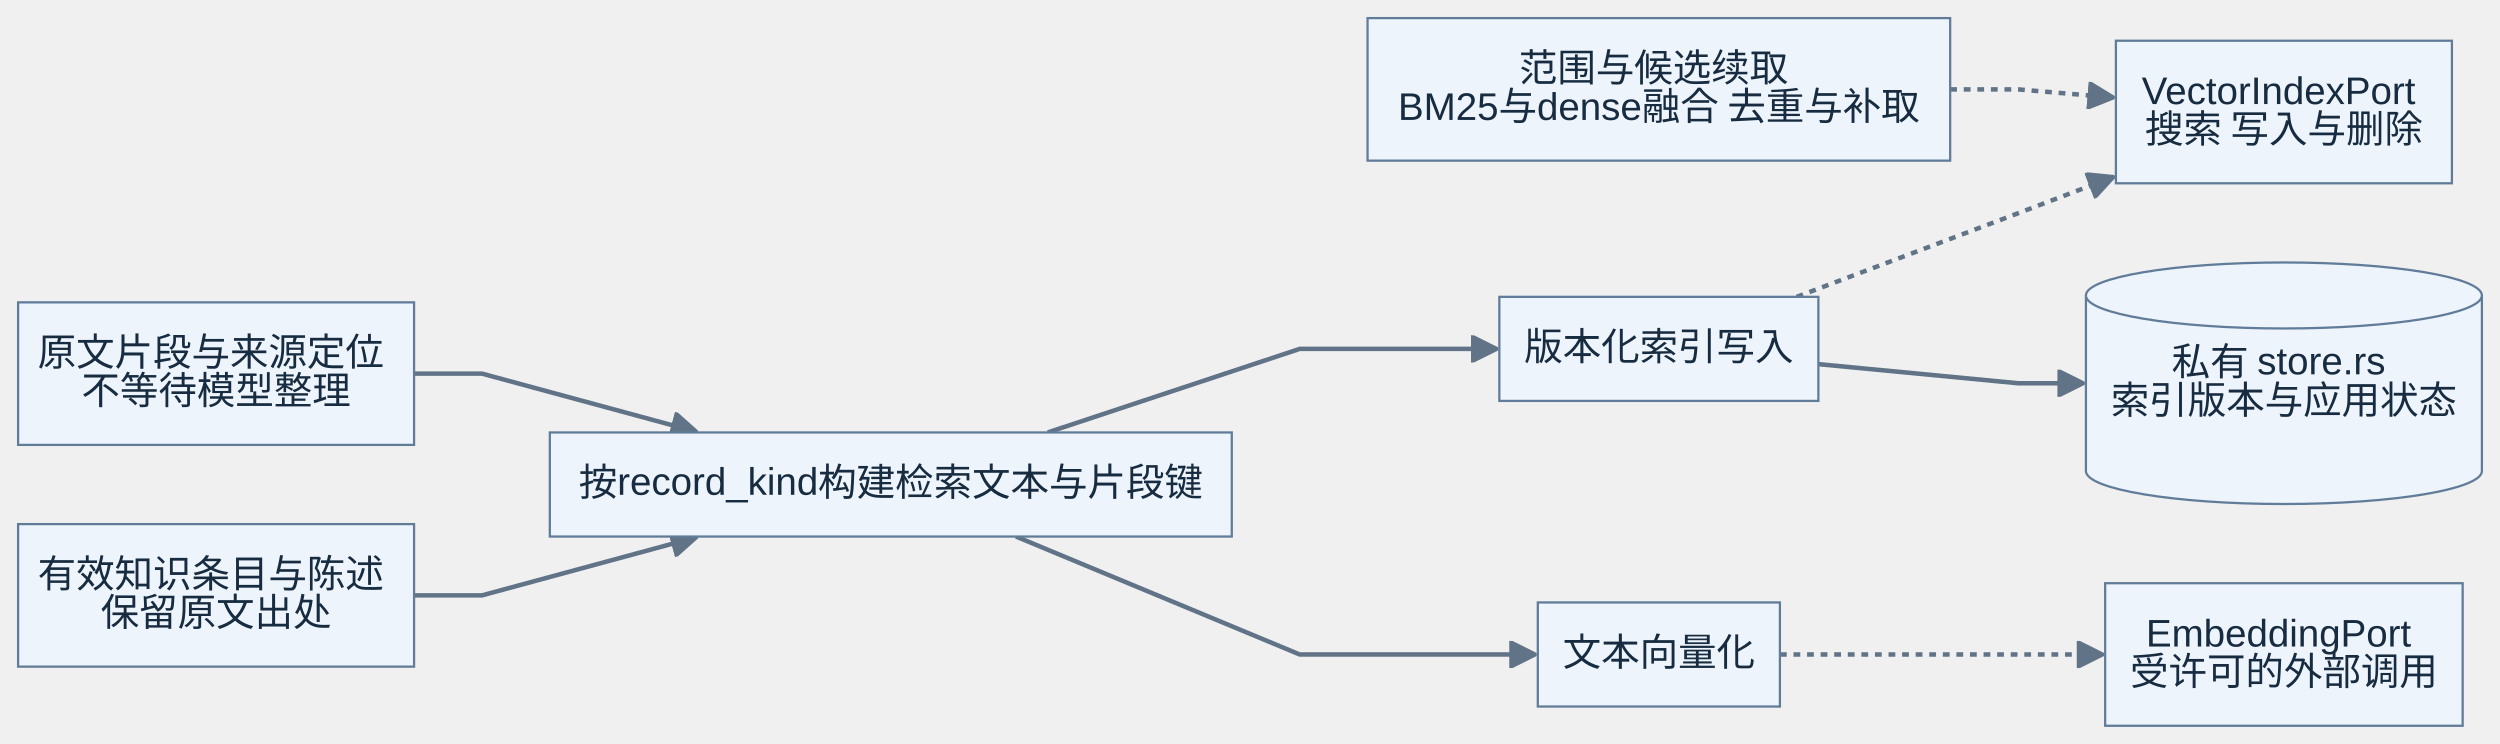
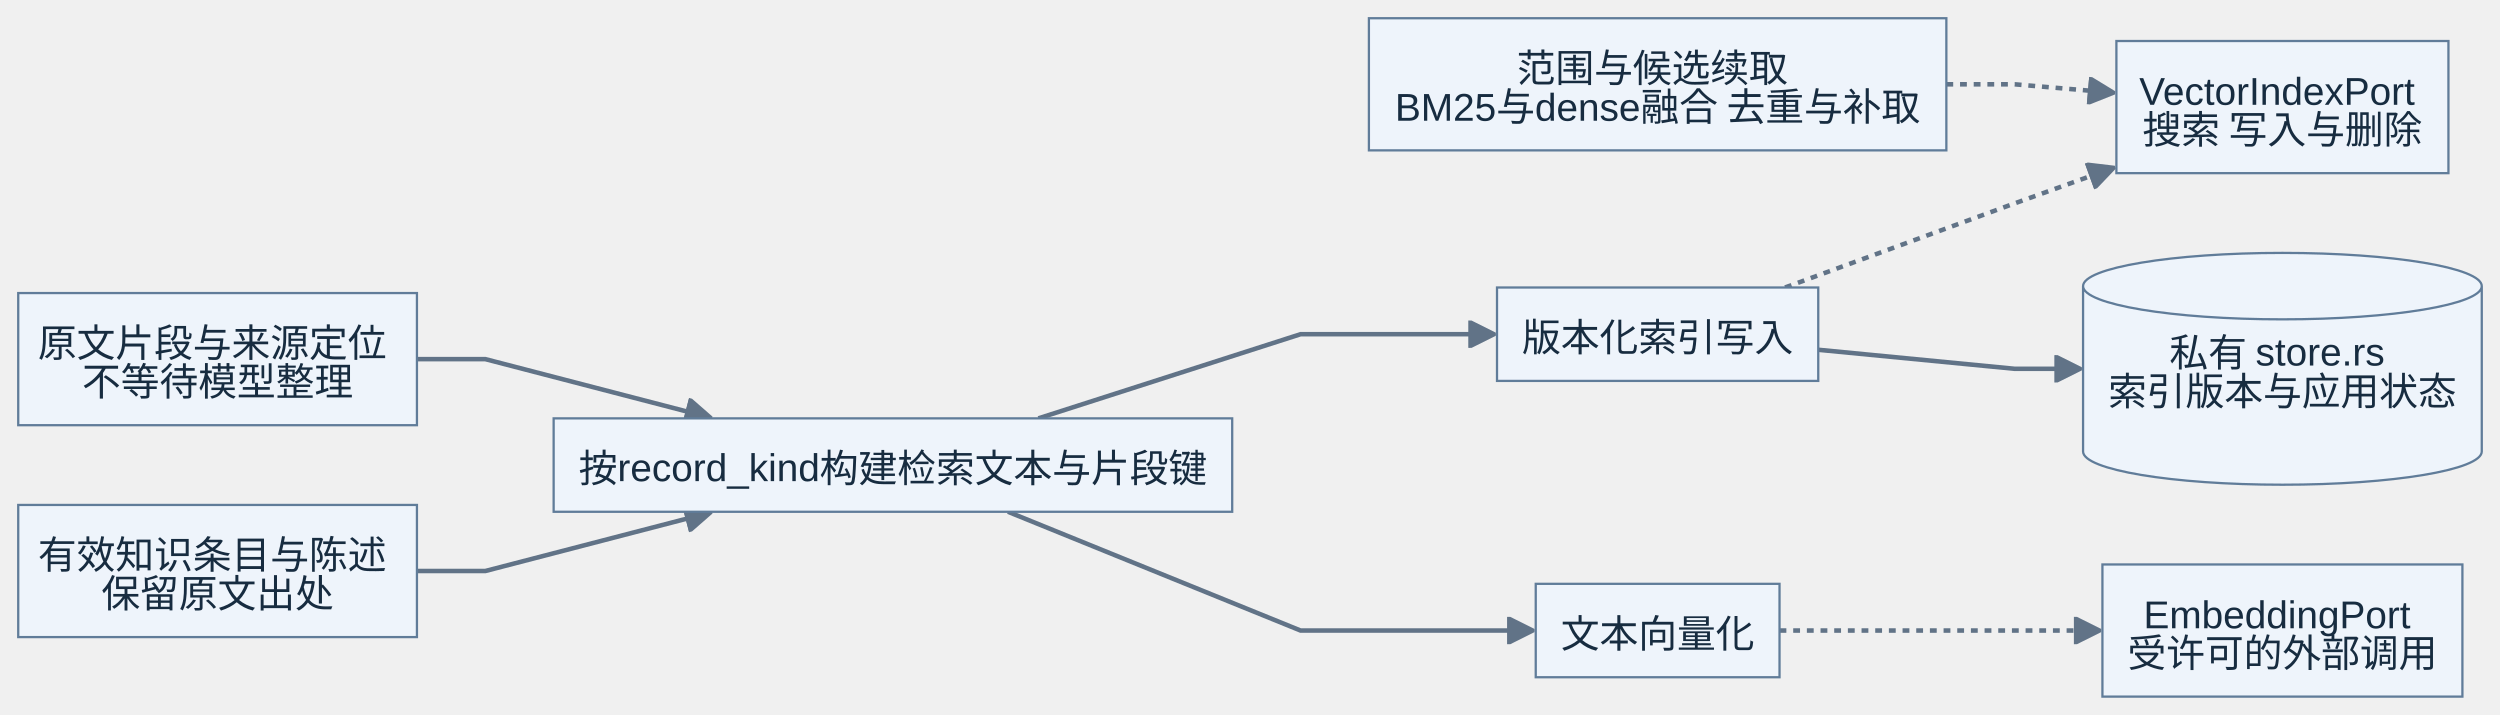
- <svg xmlns="http://www.w3.org/2000/svg" aria-roledescription="flowchart-v2" role="graphics-document document" viewBox="-8 -8 1104.875 328.75" height="328.75" width="1104.875" id="diagramS04">
+ <svg xmlns="http://www.w3.org/2000/svg" aria-roledescription="flowchart-v2" role="graphics-document document" viewBox="-8 -8 1097.281 313.75" height="313.75" width="1097.281" id="diagramS04">
  <style>#diagramS04{font-family:PingFang SC,Microsoft YaHei,Arial,sans-serif;font-size:17px;fill:#172c40;}#diagramS04 .error-icon{fill:#ffffff;}#diagramS04 .error-text{fill:#000000;stroke:#000000;}#diagramS04 .edge-thickness-normal{stroke-width:2px;}#diagramS04 .edge-thickness-thick{stroke-width:3.5px;}#diagramS04 .edge-pattern-solid{stroke-dasharray:0;}#diagramS04 .edge-pattern-dashed{stroke-dasharray:3;}#diagramS04 .edge-pattern-dotted{stroke-dasharray:2;}#diagramS04 .marker{fill:#617387;stroke:#617387;}#diagramS04 .marker.cross{stroke:#617387;}#diagramS04 svg{font-family:PingFang SC,Microsoft YaHei,Arial,sans-serif;font-size:17px;}#diagramS04 .label{font-family:PingFang SC,Microsoft YaHei,Arial,sans-serif;color:#172c40;}#diagramS04 .cluster-label text{fill:#000000;}#diagramS04 .cluster-label span,#diagramS04 p{color:#000000;}#diagramS04 .label text,#diagramS04 span,#diagramS04 p{fill:#172c40;color:#172c40;}#diagramS04 .node rect,#diagramS04 .node circle,#diagramS04 .node ellipse,#diagramS04 .node polygon,#diagramS04 .node path{fill:#eef4fb;stroke:#607c99;stroke-width:1px;}#diagramS04 .flowchart-label text{text-anchor:middle;}#diagramS04 .node .katex path{fill:#000;stroke:#000;stroke-width:1px;}#diagramS04 .node .label{text-align:center;}#diagramS04 .node.clickable{cursor:pointer;}#diagramS04 .arrowheadPath{fill:#0b0b0b;}#diagramS04 .edgePath .path{stroke:#617387;stroke-width:2.0px;}#diagramS04 .flowchart-link{stroke:#617387;fill:none;}#diagramS04 .edgeLabel{background-color:#f5f8fb;text-align:center;}#diagramS04 .edgeLabel rect{opacity:0.5;background-color:#f5f8fb;fill:#f5f8fb;}#diagramS04 .labelBkg{background-color:rgba(245, 248, 251, 0.5);}#diagramS04 .cluster rect{fill:#f7f9fc;stroke:#bccbd9;stroke-width:1px;}#diagramS04 .cluster text{fill:#000000;}#diagramS04 .cluster span,#diagramS04 p{color:#000000;}#diagramS04 div.mermaidTooltip{position:absolute;text-align:center;max-width:200px;padding:2px;font-family:PingFang SC,Microsoft YaHei,Arial,sans-serif;font-size:12px;background:#ffffff;border:1px solid hsl(0, 0%, 90%);border-radius:2px;pointer-events:none;z-index:100;}#diagramS04 .flowchartTitleText{text-anchor:middle;font-size:18px;fill:#172c40;}#diagramS04 :root{--mermaid-font-family:PingFang SC,Microsoft YaHei,Arial,sans-serif;}</style>
  <g>
    <marker orient="auto" markerHeight="12" markerWidth="12" markerUnits="userSpaceOnUse" refY="5" refX="6" viewBox="0 0 10 10" class="marker flowchart" id="diagramS04_flowchart-pointEnd">
      <path style="stroke-width: 1; stroke-dasharray: 1, 0;" class="arrowMarkerPath" d="M 0 0 L 10 5 L 0 10 z" />
    </marker>
    <marker orient="auto" markerHeight="12" markerWidth="12" markerUnits="userSpaceOnUse" refY="5" refX="4.5" viewBox="0 0 10 10" class="marker flowchart" id="diagramS04_flowchart-pointStart">
      <path style="stroke-width: 1; stroke-dasharray: 1, 0;" class="arrowMarkerPath" d="M 0 5 L 10 10 L 10 0 z" />
    </marker>
    <marker orient="auto" markerHeight="11" markerWidth="11" markerUnits="userSpaceOnUse" refY="5" refX="11" viewBox="0 0 10 10" class="marker flowchart" id="diagramS04_flowchart-circleEnd">
      <circle style="stroke-width: 1; stroke-dasharray: 1, 0;" class="arrowMarkerPath" r="5" cy="5" cx="5" />
    </marker>
    <marker orient="auto" markerHeight="11" markerWidth="11" markerUnits="userSpaceOnUse" refY="5" refX="-1" viewBox="0 0 10 10" class="marker flowchart" id="diagramS04_flowchart-circleStart">
      <circle style="stroke-width: 1; stroke-dasharray: 1, 0;" class="arrowMarkerPath" r="5" cy="5" cx="5" />
    </marker>
    <marker orient="auto" markerHeight="11" markerWidth="11" markerUnits="userSpaceOnUse" refY="5.2" refX="12" viewBox="0 0 11 11" class="marker cross flowchart" id="diagramS04_flowchart-crossEnd">
      <path style="stroke-width: 2; stroke-dasharray: 1, 0;" class="arrowMarkerPath" d="M 1,1 l 9,9 M 10,1 l -9,9" />
    </marker>
    <marker orient="auto" markerHeight="11" markerWidth="11" markerUnits="userSpaceOnUse" refY="5.2" refX="-1" viewBox="0 0 11 11" class="marker cross flowchart" id="diagramS04_flowchart-crossStart">
      <path style="stroke-width: 2; stroke-dasharray: 1, 0;" class="arrowMarkerPath" d="M 1,1 l 9,9 M 10,1 l -9,9" />
    </marker>
    <g class="root">
      <g class="clusters" />
      <g class="edgePaths">
-         <path marker-end="url(#diagramS04_flowchart-pointEnd)" style="fill:none;stroke-width:2px;stroke-dasharray:3;" class="edge-thickness-normal edge-pattern-dotted flowchart-link LS-Search LE-VectorPort" id="L-Search-VectorPort-0" d="M853.875,31.5L883.875,31.5L921.844,34.731" />
-         <path marker-end="url(#diagramS04_flowchart-pointEnd)" style="fill:none;" class="edge-thickness-normal edge-pattern-solid flowchart-link LS-Raw LE-Build" id="L-Raw-Build-0" d="M175,157.125L205,157.125L295.764,181.738" />
-         <path marker-end="url(#diagramS04_flowchart-pointEnd)" style="fill:none;" class="edge-thickness-normal edge-pattern-solid flowchart-link LS-Knowledge LE-Build" id="L-Knowledge-Build-0" d="M175,255.125L205,255.125L295.764,230.512" />
-         <path marker-end="url(#diagramS04_flowchart-pointEnd)" style="fill:none;" class="edge-thickness-normal edge-pattern-solid flowchart-link LS-Build LE-Apply" id="L-Build-Apply-0" d="M455.034,183.125L566.391,146.188L649.333,146.188" />
-         <path marker-end="url(#diagramS04_flowchart-pointEnd)" style="fill:none;" class="edge-thickness-normal edge-pattern-solid flowchart-link LS-Build LE-Embed" id="L-Build-Embed-0" d="M441.016,229.125L566.391,281.25L666.333,281.25" />
-         <path marker-end="url(#diagramS04_flowchart-pointEnd)" style="fill:none;stroke-width:2px;stroke-dasharray:3;" class="edge-thickness-normal edge-pattern-dotted flowchart-link LS-Embed LE-EmbeddingPort" id="L-Embed-EmbeddingPort-0" d="M778.633,281.25L883.875,281.25L917.075,281.25" />
-         <path marker-end="url(#diagramS04_flowchart-pointEnd)" style="fill:none;stroke-width:2px;stroke-dasharray:3;" class="edge-thickness-normal edge-pattern-dotted flowchart-link LS-Apply LE-VectorPort" id="L-Apply-VectorPort-0" d="M786.047,123.188L883.875,86.25L922.172,71.665" />
-         <path marker-end="url(#diagramS04_flowchart-pointEnd)" style="fill:none;" class="edge-thickness-normal edge-pattern-solid flowchart-link LS-Apply LE-Store" id="L-Apply-Store-0" d="M795.633,152.933L883.875,161.375L908.575,161.375" />
+         <path marker-end="url(#diagramS04_flowchart-pointEnd)" style="fill:none;stroke-width:2px;stroke-dasharray:3;" class="edge-thickness-normal edge-pattern-dotted flowchart-link LS-Search LE-VectorPort" id="L-Search-VectorPort-0" d="M846.281,29L876.281,29L915.633,32.349" />
+         <path marker-end="url(#diagramS04_flowchart-pointEnd)" style="fill:none;" class="edge-thickness-normal edge-pattern-solid flowchart-link LS-Raw LE-Build" id="L-Raw-Build-0" d="M175,149.625L205,149.625L299.908,174.292" />
+         <path marker-end="url(#diagramS04_flowchart-pointEnd)" style="fill:none;" class="edge-thickness-normal edge-pattern-solid flowchart-link LS-Knowledge LE-Build" id="L-Knowledge-Build-0" d="M175,242.625L205,242.625L299.908,217.958" />
+         <path marker-end="url(#diagramS04_flowchart-pointEnd)" style="fill:none;" class="edge-thickness-normal edge-pattern-solid flowchart-link LS-Build LE-Apply" id="L-Build-Apply-0" d="M447.77,175.625L562.828,138.688L643.755,138.688" />
+         <path marker-end="url(#diagramS04_flowchart-pointEnd)" style="fill:none;" class="edge-thickness-normal edge-pattern-solid flowchart-link LS-Build LE-Embed" id="L-Build-Embed-0" d="M434.416,216.625L562.828,268.75L660.755,268.75" />
+         <path marker-end="url(#diagramS04_flowchart-pointEnd)" style="fill:none;stroke-width:2px;stroke-dasharray:3;" class="edge-thickness-normal edge-pattern-dotted flowchart-link LS-Embed LE-EmbeddingPort" id="L-Embed-EmbeddingPort-0" d="M773.055,268.75L876.281,268.75L909.481,268.75" />
+         <path marker-end="url(#diagramS04_flowchart-pointEnd)" style="fill:none;stroke-width:2px;stroke-dasharray:3;" class="edge-thickness-normal edge-pattern-dotted flowchart-link LS-Apply LE-VectorPort" id="L-Apply-VectorPort-0" d="M775.492,118.188L876.281,81.25L915.927,66.995" />
+         <path marker-end="url(#diagramS04_flowchart-pointEnd)" style="fill:none;" class="edge-thickness-normal edge-pattern-solid flowchart-link LS-Apply LE-Store" id="L-Apply-Store-0" d="M790.055,145.519L876.281,153.875L900.981,153.875" />
      </g>
      <g class="edgeLabels">
        <g class="edgeLabel">
          <g transform="translate(0, 0)" class="label">
            <rect height="0" width="0" ry="0" rx="0" />
            <text style="">
              <tspan class="row" x="0" dy="1em" xml:space="preserve" />
            </text>
          </g>
        </g>
        <g class="edgeLabel">
          <g transform="translate(0, 0)" class="label">
            <rect height="0" width="0" ry="0" rx="0" />
            <text style="">
              <tspan class="row" x="0" dy="1em" xml:space="preserve" />
            </text>
          </g>
        </g>
        <g class="edgeLabel">
          <g transform="translate(0, 0)" class="label">
            <rect height="0" width="0" ry="0" rx="0" />
            <text style="">
              <tspan class="row" x="0" dy="1em" xml:space="preserve" />
            </text>
          </g>
        </g>
        <g class="edgeLabel">
          <g transform="translate(0, 0)" class="label">
            <rect height="0" width="0" ry="0" rx="0" />
            <text style="">
              <tspan class="row" x="0" dy="1em" xml:space="preserve" />
            </text>
          </g>
        </g>
        <g class="edgeLabel">
          <g transform="translate(0, 0)" class="label">
            <rect height="0" width="0" ry="0" rx="0" />
            <text style="">
              <tspan class="row" x="0" dy="1em" xml:space="preserve" />
            </text>
          </g>
        </g>
        <g class="edgeLabel">
          <g transform="translate(0, 0)" class="label">
            <rect height="0" width="0" ry="0" rx="0" />
            <text style="">
              <tspan class="row" x="0" dy="1em" xml:space="preserve" />
            </text>
          </g>
        </g>
        <g class="edgeLabel">
          <g transform="translate(0, 0)" class="label">
            <rect height="0" width="0" ry="0" rx="0" />
            <text style="">
              <tspan class="row" x="0" dy="1em" xml:space="preserve" />
            </text>
          </g>
        </g>
        <g class="edgeLabel">
          <g transform="translate(0, 0)" class="label">
            <rect height="0" width="0" ry="0" rx="0" />
            <text style="">
              <tspan class="row" x="0" dy="1em" xml:space="preserve" />
            </text>
          </g>
        </g>
      </g>
      <g class="nodes">
-         <g transform="translate(725.1328, 31.5)" data-id="Search" data-node="true" id="flowchart-Search-586" class="node default default flowchart-label">
-           <rect height="63" width="257.484" y="-31.5" x="-128.742" ry="0" rx="0" style="" class="basic label-container" />
-           <g transform="translate(0, -20.5)" style="" class="label">
+         <g transform="translate(719.5547, 29)" data-id="Search" data-node="true" id="flowchart-Search-616" class="node default default flowchart-label">
+           <rect height="58" width="253.453" y="-29" x="-126.727" ry="0" rx="0" style="" class="basic label-container" />
+           <g transform="translate(0, -18)" style="" class="label">
            <rect />
            <text style="">
              <tspan class="row" x="0" dy="1em" xml:space="preserve">范围与候选续取</tspan>
              <tspan class="row" x="0" dy="1em" xml:space="preserve">BM25与dense融合 去重与补取</tspan>
            </text>
          </g>
        </g>
-         <g transform="translate(1001.375, 41.5)" data-id="VectorPort" data-node="true" id="flowchart-VectorPort-588" class="node default default flowchart-label">
-           <rect height="63" width="148.5" y="-31.5" x="-74.25" ry="0" rx="0" style="" class="basic label-container" />
-           <g transform="translate(0, -20.5)" style="" class="label">
+         <g transform="translate(993.7812, 39)" data-id="VectorPort" data-node="true" id="flowchart-VectorPort-618" class="node default default flowchart-label">
+           <rect height="58" width="145.734" y="-29" x="-72.867" ry="0" rx="0" style="" class="basic label-container" />
+           <g transform="translate(0, -18)" style="" class="label">
            <rect />
            <text style="">
              <tspan class="row" x="0" dy="1em" xml:space="preserve">VectorIndexPort</tspan>
              <tspan class="row" x="0" dy="1em" xml:space="preserve">搜索 写入与删除</tspan>
            </text>
          </g>
        </g>
-         <g transform="translate(87.5, 157.125)" data-id="Raw" data-node="true" id="flowchart-Raw-589" class="node default default flowchart-label">
-           <rect height="63" width="175" y="-31.5" x="-87.5" ry="0" rx="0" style="" class="basic label-container" />
-           <g transform="translate(0, -20.5)" style="" class="label">
+         <g transform="translate(87.5, 149.625)" data-id="Raw" data-node="true" id="flowchart-Raw-619" class="node default default flowchart-label">
+           <rect height="58" width="175" y="-29" x="-87.5" ry="0" rx="0" style="" class="basic label-container" />
+           <g transform="translate(0, -18)" style="" class="label">
            <rect />
            <text style="">
              <tspan class="row" x="0" dy="1em" xml:space="preserve">原文片段与来源定位</tspan>
              <tspan class="row" x="0" dy="1em" xml:space="preserve">不等待模型整理</tspan>
            </text>
          </g>
        </g>
-         <g transform="translate(385.6953, 206.125)" data-id="Build" data-node="true" id="flowchart-Build-590" class="node default default flowchart-label">
-           <rect height="46" width="301.391" y="-23" x="-150.695" ry="0" rx="0" style="" class="basic label-container" />
-           <g transform="translate(0, -12)" style="" class="label">
+         <g transform="translate(383.9141, 196.125)" data-id="Build" data-node="true" id="flowchart-Build-620" class="node default default flowchart-label">
+           <rect height="41" width="297.828" y="-20.5" x="-148.914" ry="0" rx="0" style="" class="basic label-container" />
+           <g transform="translate(0, -9.5)" style="" class="label">
            <rect />
            <text style="">
              <tspan class="row" x="0" dy="1em" xml:space="preserve">按record_kind构建检索文本与片段键</tspan>
            </text>
          </g>
        </g>
-         <g transform="translate(87.5, 255.125)" data-id="Knowledge" data-node="true" id="flowchart-Knowledge-591" class="node default default flowchart-label">
-           <rect height="63" width="175" y="-31.5" x="-87.5" ry="0" rx="0" style="" class="basic label-container" />
-           <g transform="translate(0, -20.5)" style="" class="label">
+         <g transform="translate(87.5, 242.625)" data-id="Knowledge" data-node="true" id="flowchart-Knowledge-621" class="node default default flowchart-label">
+           <rect height="58" width="175" y="-29" x="-87.5" ry="0" rx="0" style="" class="basic label-container" />
+           <g transform="translate(0, -18)" style="" class="label">
            <rect />
            <text style="">
              <tspan class="row" x="0" dy="1em" xml:space="preserve">有效知识条目与陈述</tspan>
              <tspan class="row" x="0" dy="1em" xml:space="preserve">保留原文出处</tspan>
            </text>
          </g>
        </g>
-         <g transform="translate(725.1328, 146.1875)" data-id="Apply" data-node="true" id="flowchart-Apply-594" class="node default default flowchart-label">
-           <rect height="46" width="141" y="-23" x="-70.5" ry="0" rx="0" style="" class="basic label-container" />
-           <g transform="translate(0, -12)" style="" class="label">
+         <g transform="translate(719.5547, 138.6875)" data-id="Apply" data-node="true" id="flowchart-Apply-624" class="node default default flowchart-label">
+           <rect height="41" width="141" y="-20.5" x="-70.5" ry="0" rx="0" style="" class="basic label-container" />
+           <g transform="translate(0, -9.5)" style="" class="label">
            <rect />
            <text style="">
              <tspan class="row" x="0" dy="1em" xml:space="preserve">版本化索引写入</tspan>
            </text>
          </g>
        </g>
-         <g transform="translate(725.1328, 281.25)" data-id="Embed" data-node="true" id="flowchart-Embed-596" class="node default default flowchart-label">
-           <rect height="46" width="107" y="-23" x="-53.5" ry="0" rx="0" style="" class="basic label-container" />
-           <g transform="translate(0, -12)" style="" class="label">
+         <g transform="translate(719.5547, 268.75)" data-id="Embed" data-node="true" id="flowchart-Embed-626" class="node default default flowchart-label">
+           <rect height="41" width="107" y="-20.5" x="-53.5" ry="0" rx="0" style="" class="basic label-container" />
+           <g transform="translate(0, -9.5)" style="" class="label">
            <rect />
            <text style="">
              <tspan class="row" x="0" dy="1em" xml:space="preserve">文本向量化</tspan>
            </text>
          </g>
        </g>
-         <g transform="translate(1001.375, 281.25)" data-id="EmbeddingPort" data-node="true" id="flowchart-EmbeddingPort-598" class="node default default flowchart-label">
-           <rect height="63" width="158" y="-31.5" x="-79" ry="0" rx="0" style="" class="basic label-container" />
-           <g transform="translate(0, -20.5)" style="" class="label">
+         <g transform="translate(993.7812, 268.75)" data-id="EmbeddingPort" data-node="true" id="flowchart-EmbeddingPort-628" class="node default default flowchart-label">
+           <rect height="58" width="158" y="-29" x="-79" ry="0" rx="0" style="" class="basic label-container" />
+           <g transform="translate(0, -18)" style="" class="label">
            <rect />
            <text style="">
              <tspan class="row" x="0" dy="1em" xml:space="preserve">EmbeddingPort</tspan>
              <tspan class="row" x="0" dy="1em" xml:space="preserve">受许可的外部调用</tspan>
            </text>
          </g>
        </g>
-         <g transform="translate(1001.375, 161.375)" data-id="Store" data-node="true" id="flowchart-Store-602" class="node default default flowchart-label">
-           <path transform="translate(-87.5,-53.375)" d="M 0,14.583 a 87.5,14.583 0,0,0 175 0 a 87.5,14.583 0,0,0 -175 0 l 0,77.583 a 87.5,14.583 0,0,0 175 0 l 0,-77.583" style="" />
-           <g transform="translate(0, -20.5)" style="" class="label">
+         <g transform="translate(993.7812, 153.875)" data-id="Store" data-node="true" id="flowchart-Store-632" class="node default default flowchart-label">
+           <path transform="translate(-87.5,-50.875)" d="M 0,14.583 a 87.5,14.583 0,0,0 175 0 a 87.5,14.583 0,0,0 -175 0 l 0,72.583 a 87.5,14.583 0,0,0 175 0 l 0,-72.583" style="" />
+           <g transform="translate(0, -18)" style="" class="label">
            <rect />
            <text style="">
              <tspan class="row" x="0" dy="1em" xml:space="preserve">私有 store.rs</tspan>
              <tspan class="row" x="0" dy="1em" xml:space="preserve">索引版本与应用状态</tspan>
            </text>
          </g>
        </g>
      </g>
    </g>
  </g>
</svg>
